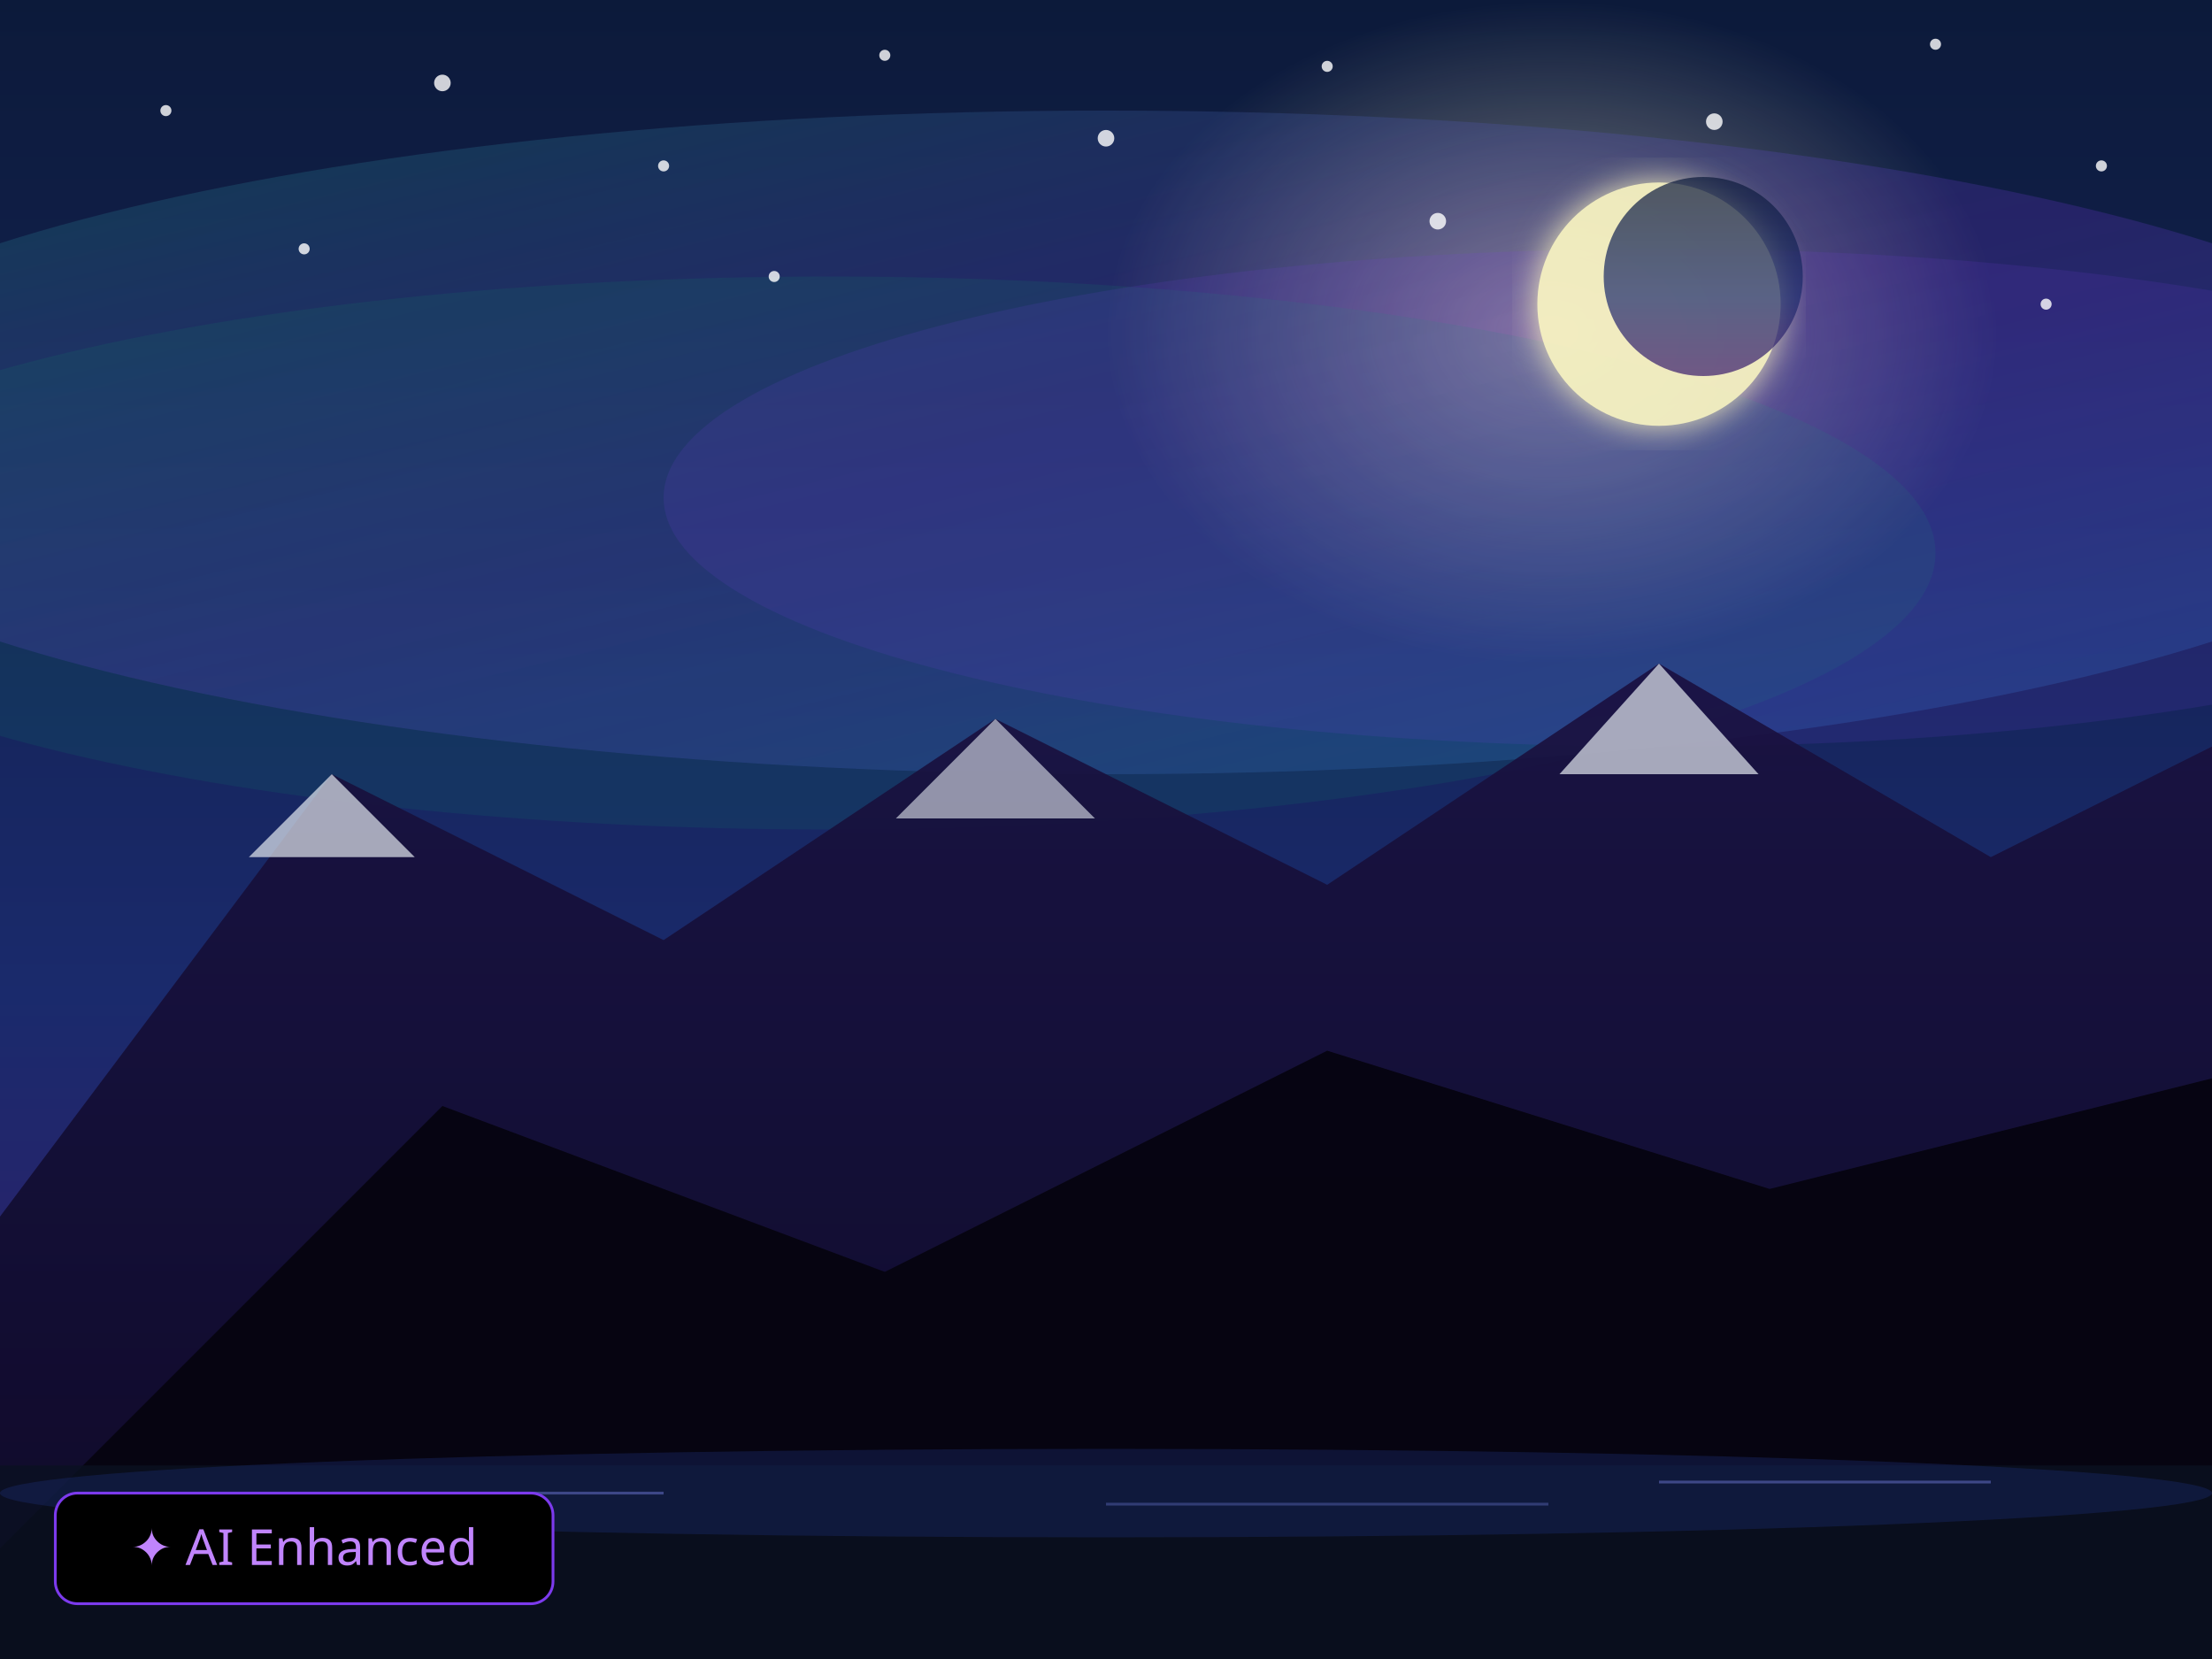
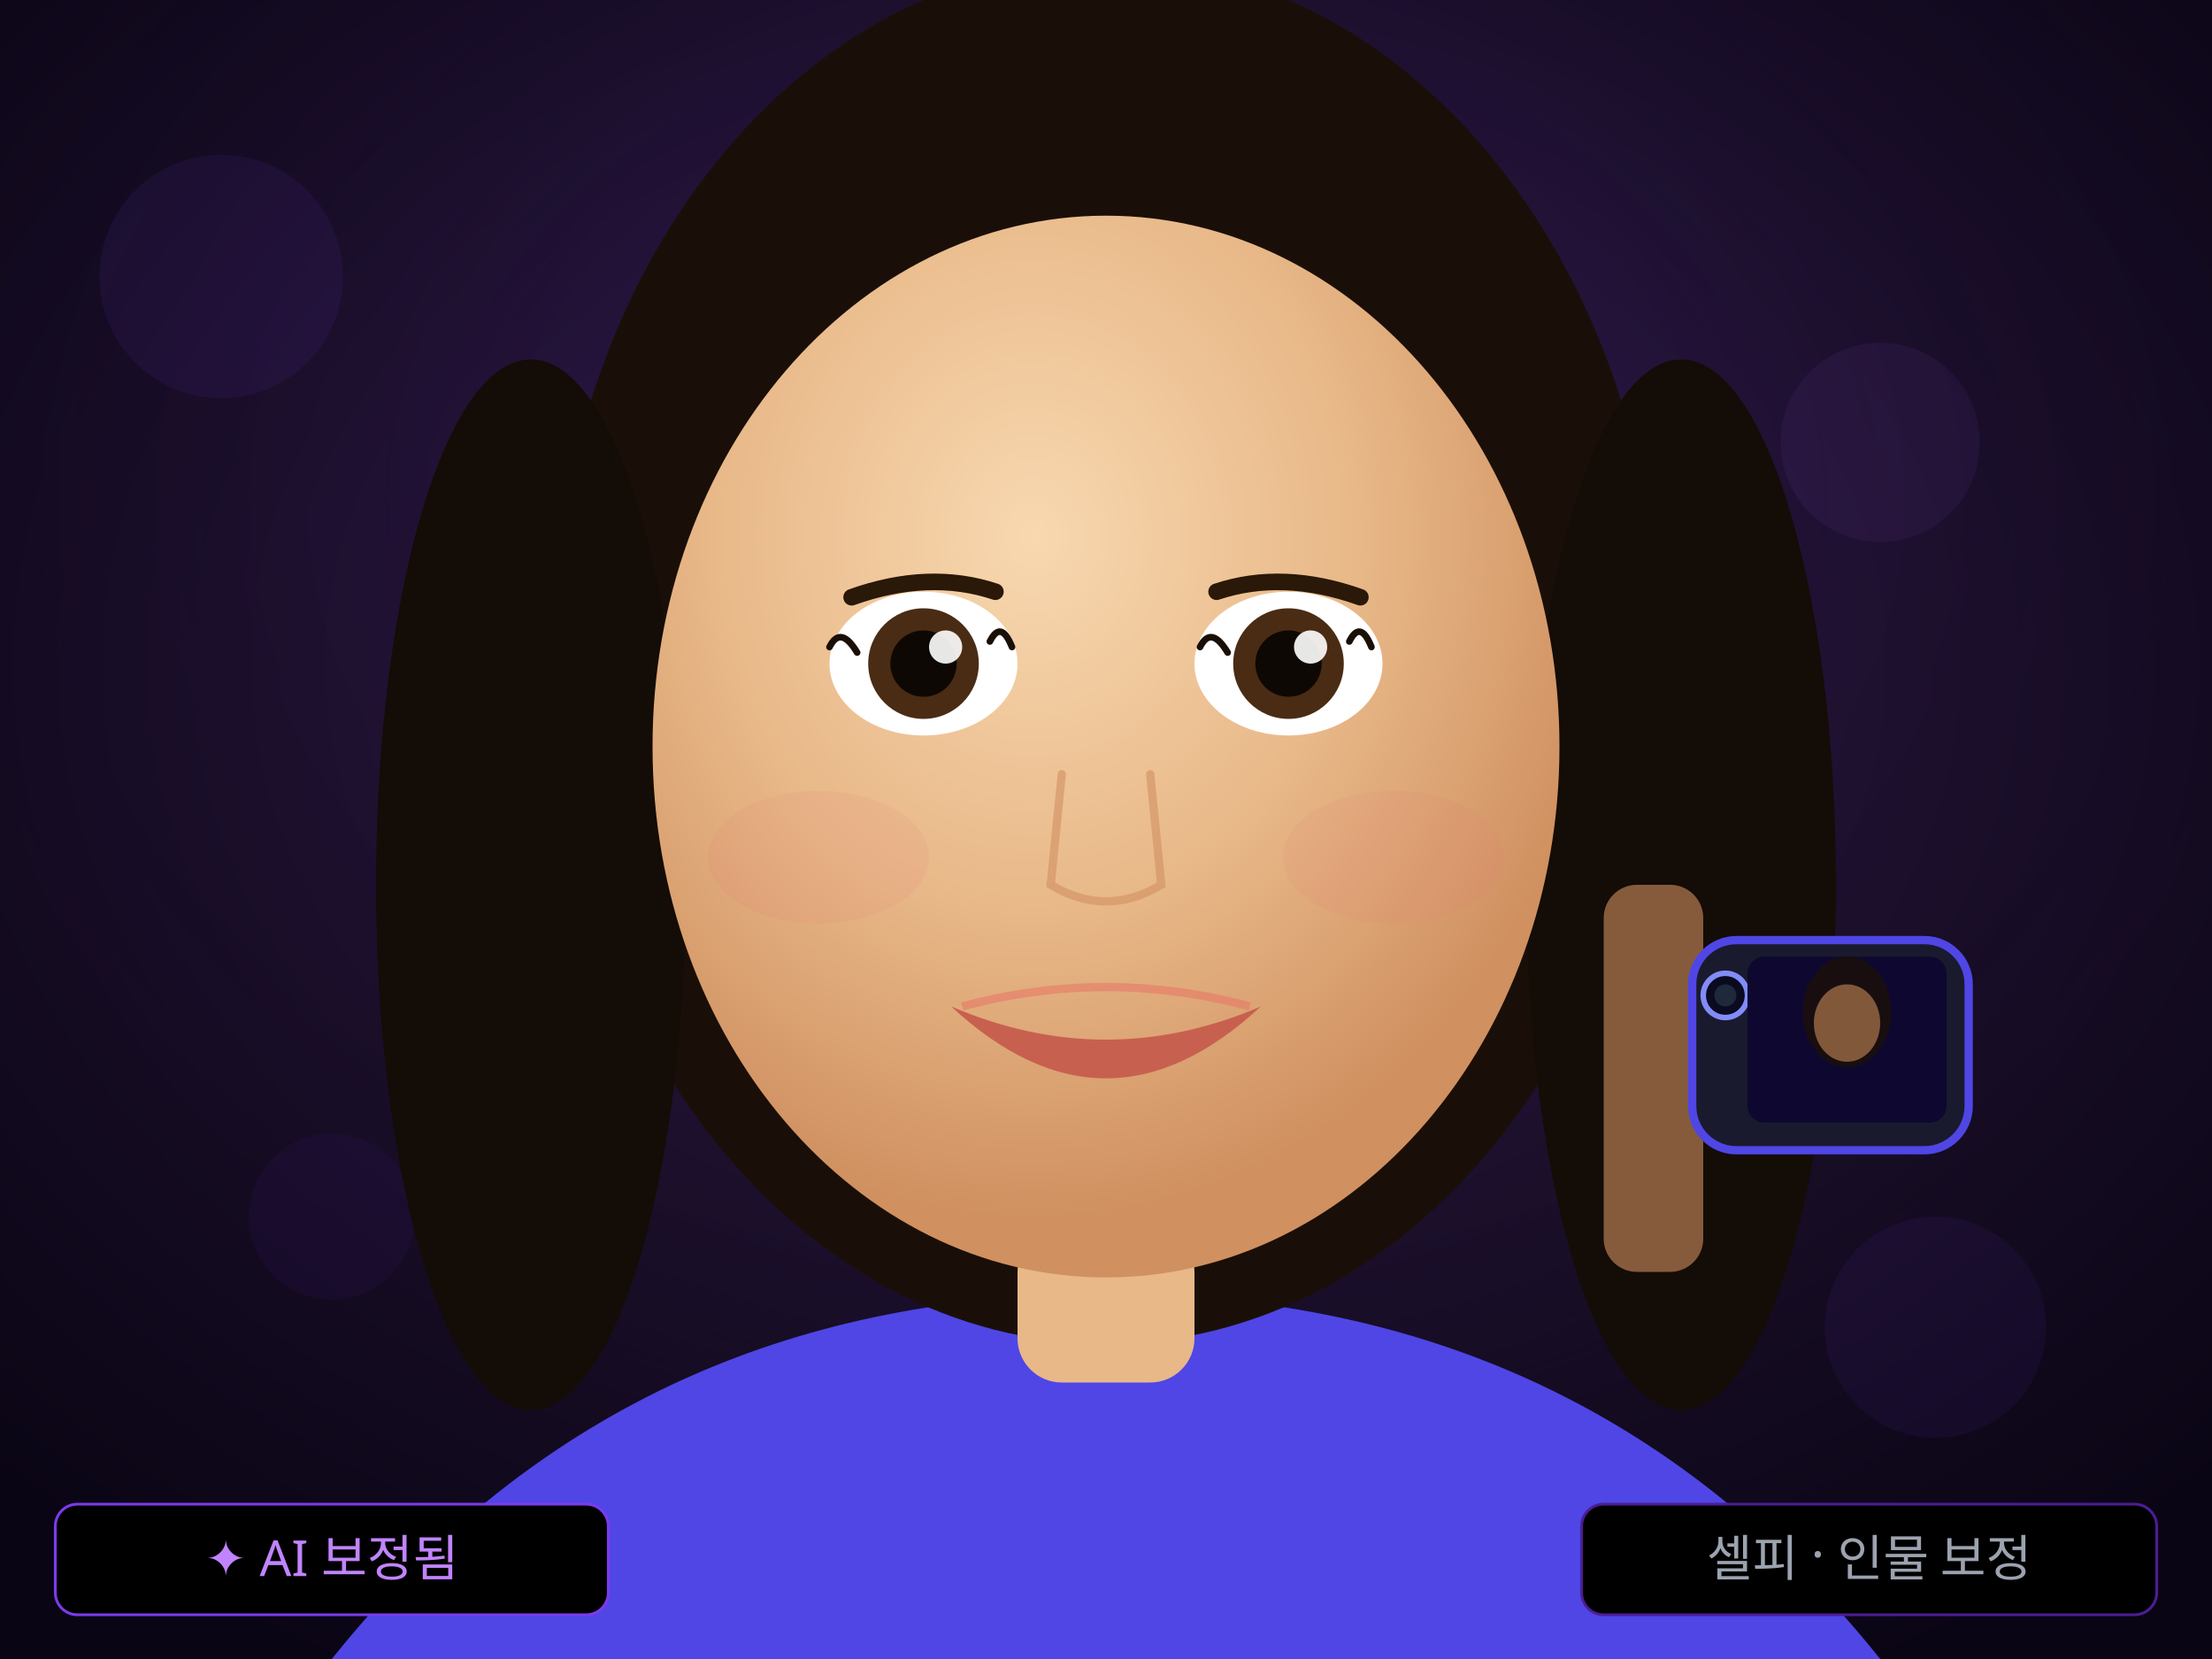
<svg xmlns="http://www.w3.org/2000/svg" viewBox="0 0 400 300" width="400" height="300">
  <defs>
-     <linearGradient id="sky" x1="0%" y1="0%" x2="0%" y2="100%">
-       <stop offset="0%" style="stop-color:#0c1a3a" />
-       <stop offset="60%" style="stop-color:#1a2a6c" />
-       <stop offset="100%" style="stop-color:#3a1a6c" />
-     </linearGradient>
-     <linearGradient id="mountain" x1="0%" y1="0%" x2="0%" y2="100%">
-       <stop offset="0%" style="stop-color:#1a1040" />
-       <stop offset="100%" style="stop-color:#0a0820" />
-     </linearGradient>
-     <linearGradient id="aurora" x1="0%" y1="0%" x2="100%" y2="100%">
-       <stop offset="0%" style="stop-color:#059669;stop-opacity:0.6" />
-       <stop offset="50%" style="stop-color:#7c3aed;stop-opacity:0.4" />
-       <stop offset="100%" style="stop-color:#0891b2;stop-opacity:0.6" />
-     </linearGradient>
-     <radialGradient id="moonGlow" cx="70%" cy="20%" r="20%">
-       <stop offset="0%" style="stop-color:#fef3c7;stop-opacity:0.5" />
-       <stop offset="100%" style="stop-color:#fef3c7;stop-opacity:0" />
+     <radialGradient id="bg1" cx="50%" cy="40%" r="70%">
+       <stop offset="0%" style="stop-color:#2d1a40" />
+       <stop offset="100%" style="stop-color:#0a0515" />
+     </radialGradient>
+     <radialGradient id="skinSelfie" cx="42%" cy="30%" r="65%">
+       <stop offset="0%" style="stop-color:#f8d8b0" />
+       <stop offset="55%" style="stop-color:#e8b888" />
+       <stop offset="100%" style="stop-color:#d09060" />
+     </radialGradient>
+     <radialGradient id="bgBlur" cx="50%" cy="30%" r="60%">
+       <stop offset="0%" style="stop-color:#7c3aed;stop-opacity:0.20" />
+       <stop offset="100%" style="stop-color:#0a0010;stop-opacity:0" />
    </radialGradient>
    <filter id="glow">
      <feGaussianBlur stdDeviation="3" result="blur" />
      <feMerge>
        <feMergeNode in="blur" />
        <feMergeNode in="SourceGraphic" />
      </feMerge>
    </filter>
  </defs>
-   <rect width="400" height="300" fill="url(#sky)" />
-   <rect width="400" height="300" fill="url(#moonGlow)" />
-   <ellipse cx="200" cy="80" rx="250" ry="60" fill="url(#aurora)" opacity="0.5" />
-   <ellipse cx="150" cy="100" rx="200" ry="50" fill="#059669" opacity="0.12" />
-   <ellipse cx="300" cy="90" rx="180" ry="45" fill="#7c3aed" opacity="0.12" />
-   <g fill="white" opacity="0.8">
-     <circle cx="30" cy="20" r="1" />
-     <circle cx="80" cy="15" r="1.5" />
-     <circle cx="120" cy="30" r="1" />
-     <circle cx="160" cy="10" r="1" />
-     <circle cx="200" cy="25" r="1.5" />
-     <circle cx="240" cy="12" r="1" />
-     <circle cx="310" cy="22" r="1.5" />
-     <circle cx="350" cy="8" r="1" />
-     <circle cx="380" cy="30" r="1" />
-     <circle cx="55" cy="45" r="1" />
-     <circle cx="140" cy="50" r="1" />
-     <circle cx="260" cy="40" r="1.5" />
-     <circle cx="370" cy="55" r="1" />
-   </g>
-   <circle cx="300" cy="55" r="22" fill="#fef9c3" opacity="0.9" filter="url(#glow)" />
-   <circle cx="308" cy="50" r="18" fill="url(#sky)" opacity="0.7" />
-   <polygon points="0,220 60,140 120,170 180,130 240,160 300,120 360,155 400,135 400,300 0,300" fill="url(#mountain)" opacity="0.9" />
-   <polygon points="0,280 80,200 160,230 240,190 320,215 400,195 400,300 0,300" fill="#050310" opacity="0.95" />
-   <polygon points="60,140 75,155 45,155" fill="#e2e8f0" opacity="0.7" />
-   <polygon points="180,130 198,148 162,148" fill="#e2e8f0" opacity="0.6" />
-   <polygon points="300,120 318,140 282,140" fill="#e2e8f0" opacity="0.7" />
-   <rect x="0" y="265" width="400" height="35" fill="#0a1020" opacity="0.8" />
-   <ellipse cx="200" cy="270" rx="200" ry="8" fill="#1a2a6c" opacity="0.4" />
-   <line x1="60" y1="270" x2="120" y2="270" stroke="#818cf8" stroke-width="0.5" opacity="0.4" />
-   <line x1="200" y1="272" x2="280" y2="272" stroke="#818cf8" stroke-width="0.5" opacity="0.3" />
-   <line x1="300" y1="268" x2="360" y2="268" stroke="#818cf8" stroke-width="0.5" opacity="0.4" />
-   <rect x="10" y="270" width="90" height="20" rx="4" fill="#1a0533" opacity="0.9" />
-   <rect x="10" y="270" width="90" height="20" rx="4" stroke="#7c3aed" stroke-width="0.5" />
-   <text x="55" y="283" font-family="system-ui,sans-serif" font-size="9" fill="#c084fc" text-anchor="middle">✦ AI Enhanced</text>
+   <rect width="400" height="300" fill="url(#bg1)" />
+   <rect width="400" height="300" fill="url(#bgBlur)" />
+   <circle cx="40" cy="50" r="22" fill="#7c3aed" opacity="0.08" />
+   <circle cx="340" cy="80" r="18" fill="#a855f7" opacity="0.07" />
+   <circle cx="60" cy="220" r="15" fill="#6d28d9" opacity="0.06" />
+   <circle cx="350" cy="240" r="20" fill="#7c3aed" opacity="0.07" />
+   <circle cx="200" cy="30" r="12" fill="#c084fc" opacity="0.05" />
+   <path d="M60,300 C100,250 150,234 200,234 C250,234 300,250 340,300 Z" fill="#4f46e5" />
+   <ellipse cx="200" cy="118" rx="100" ry="125" fill="#1a0f08" />
+   <ellipse cx="96" cy="160" rx="28" ry="95" fill="#140c06" />
+   <ellipse cx="304" cy="160" rx="28" ry="95" fill="#140c06" />
+   <rect x="184" y="222" width="32" height="28" rx="8" fill="#e8b888" />
+   <ellipse cx="200" cy="135" rx="82" ry="96" fill="url(#skinSelfie)" />
+   <ellipse cx="148" cy="155" rx="20" ry="12" fill="#e87878" opacity="0.12" />
+   <ellipse cx="252" cy="155" rx="20" ry="12" fill="#e87878" opacity="0.12" />
+   <path d="M154,108 Q168,103 180,107" fill="none" stroke="#2a1808" stroke-width="3" stroke-linecap="round" />
+   <path d="M220,107 Q232,103 246,108" fill="none" stroke="#2a1808" stroke-width="3" stroke-linecap="round" />
+   <ellipse cx="167" cy="120" rx="17" ry="13" fill="white" />
+   <circle cx="167" cy="120" r="10" fill="#4a2c14" />
+   <circle cx="167" cy="120" r="6" fill="#0e0805" />
+   <circle cx="171" cy="117" r="3" fill="white" opacity="0.9" />
+   <path d="M150,117 Q152,113 155,118" fill="none" stroke="#1a0f06" stroke-width="1.2" stroke-linecap="round" />
+   <path d="M179,116 Q181,112 183,117" fill="none" stroke="#1a0f06" stroke-width="1.2" stroke-linecap="round" />
+   <ellipse cx="233" cy="120" rx="17" ry="13" fill="white" />
+   <circle cx="233" cy="120" r="10" fill="#4a2c14" />
+   <circle cx="233" cy="120" r="6" fill="#0e0805" />
+   <circle cx="237" cy="117" r="3" fill="white" opacity="0.9" />
+   <path d="M217,117 Q219,113 222,118" fill="none" stroke="#1a0f06" stroke-width="1.2" stroke-linecap="round" />
+   <path d="M244,116 Q246,112 248,117" fill="none" stroke="#1a0f06" stroke-width="1.2" stroke-linecap="round" />
+   <path d="M192,140 L190,160 Q200,166 210,160 L208,140" fill="none" stroke="#d09060" stroke-width="1.5" stroke-linecap="round" opacity="0.6" />
+   <path d="M172,182 Q200,194 228,182 Q200,208 172,182 Z" fill="#c86050" />
+   <path d="M174,182 Q200,175 226,182" fill="none" stroke="#e87868" stroke-width="1.5" opacity="0.6" />
+   <rect x="290" y="160" width="18" height="70" rx="6" fill="#d09060" opacity="0.6" />
+   <rect x="306" y="170" width="50" height="38" rx="8" fill="#1a1a2e" stroke="#4f46e5" stroke-width="1.5" />
+   <circle cx="312" cy="180" r="4" fill="#0a0a20" stroke="#818cf8" stroke-width="1" />
+   <circle cx="312" cy="180" r="2" fill="#1e293b" />
+   <rect x="316" y="173" width="36" height="30" rx="3" fill="#0e0830" />
+   <ellipse cx="334" cy="183" rx="8" ry="10" fill="#1a0f08" opacity="0.8" />
+   <ellipse cx="334" cy="185" rx="6" ry="7" fill="#c88858" opacity="0.6" />
+   <rect x="10" y="272" width="100" height="20" rx="4" fill="#1a0533" opacity="0.92" />
+   <rect x="10" y="272" width="100" height="20" rx="4" stroke="#7c3aed" stroke-width="0.5" />
+   <text x="60" y="285" font-family="system-ui,sans-serif" font-size="9" fill="#c084fc" text-anchor="middle">✦ AI 보정됨</text>
+   <rect x="286" y="272" width="104" height="20" rx="4" fill="#1a0533" opacity="0.92" />
+   <rect x="286" y="272" width="104" height="20" rx="4" stroke="#4c1d95" stroke-width="0.5" />
+   <text x="338" y="285" font-family="system-ui,sans-serif" font-size="9" fill="#9ca3af" text-anchor="middle">셀피 · 인물 보정</text>
</svg>
